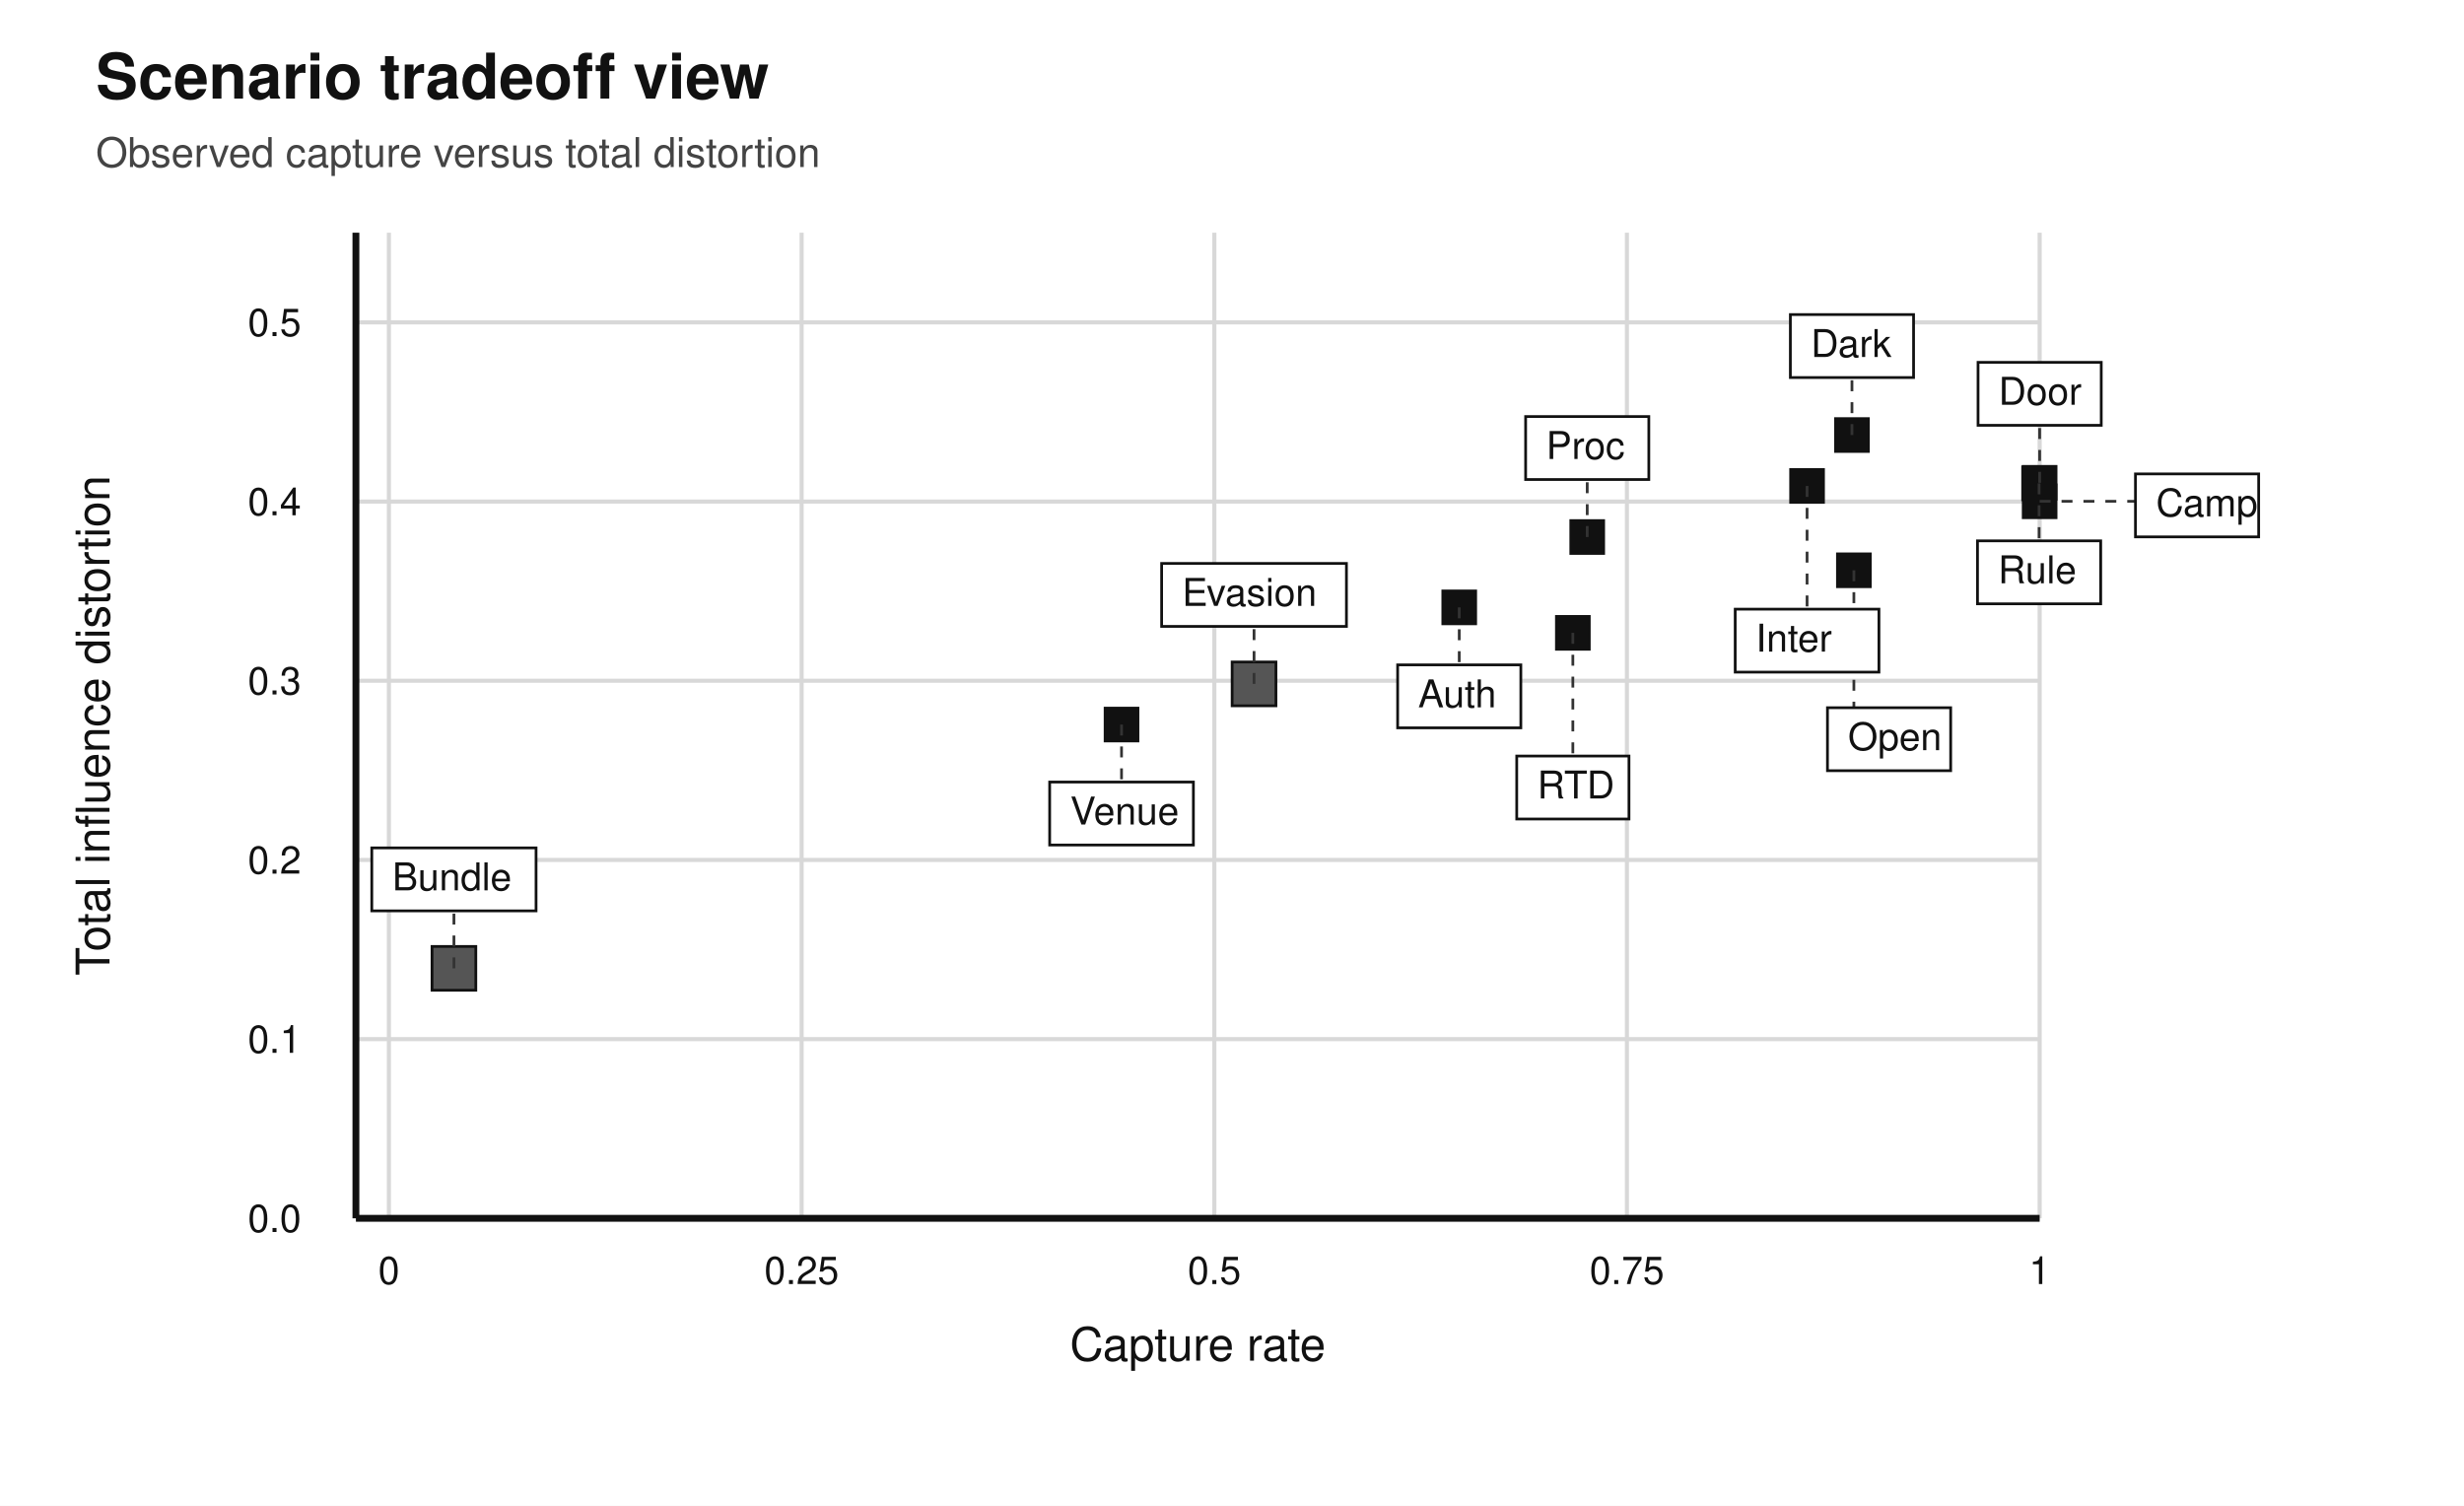
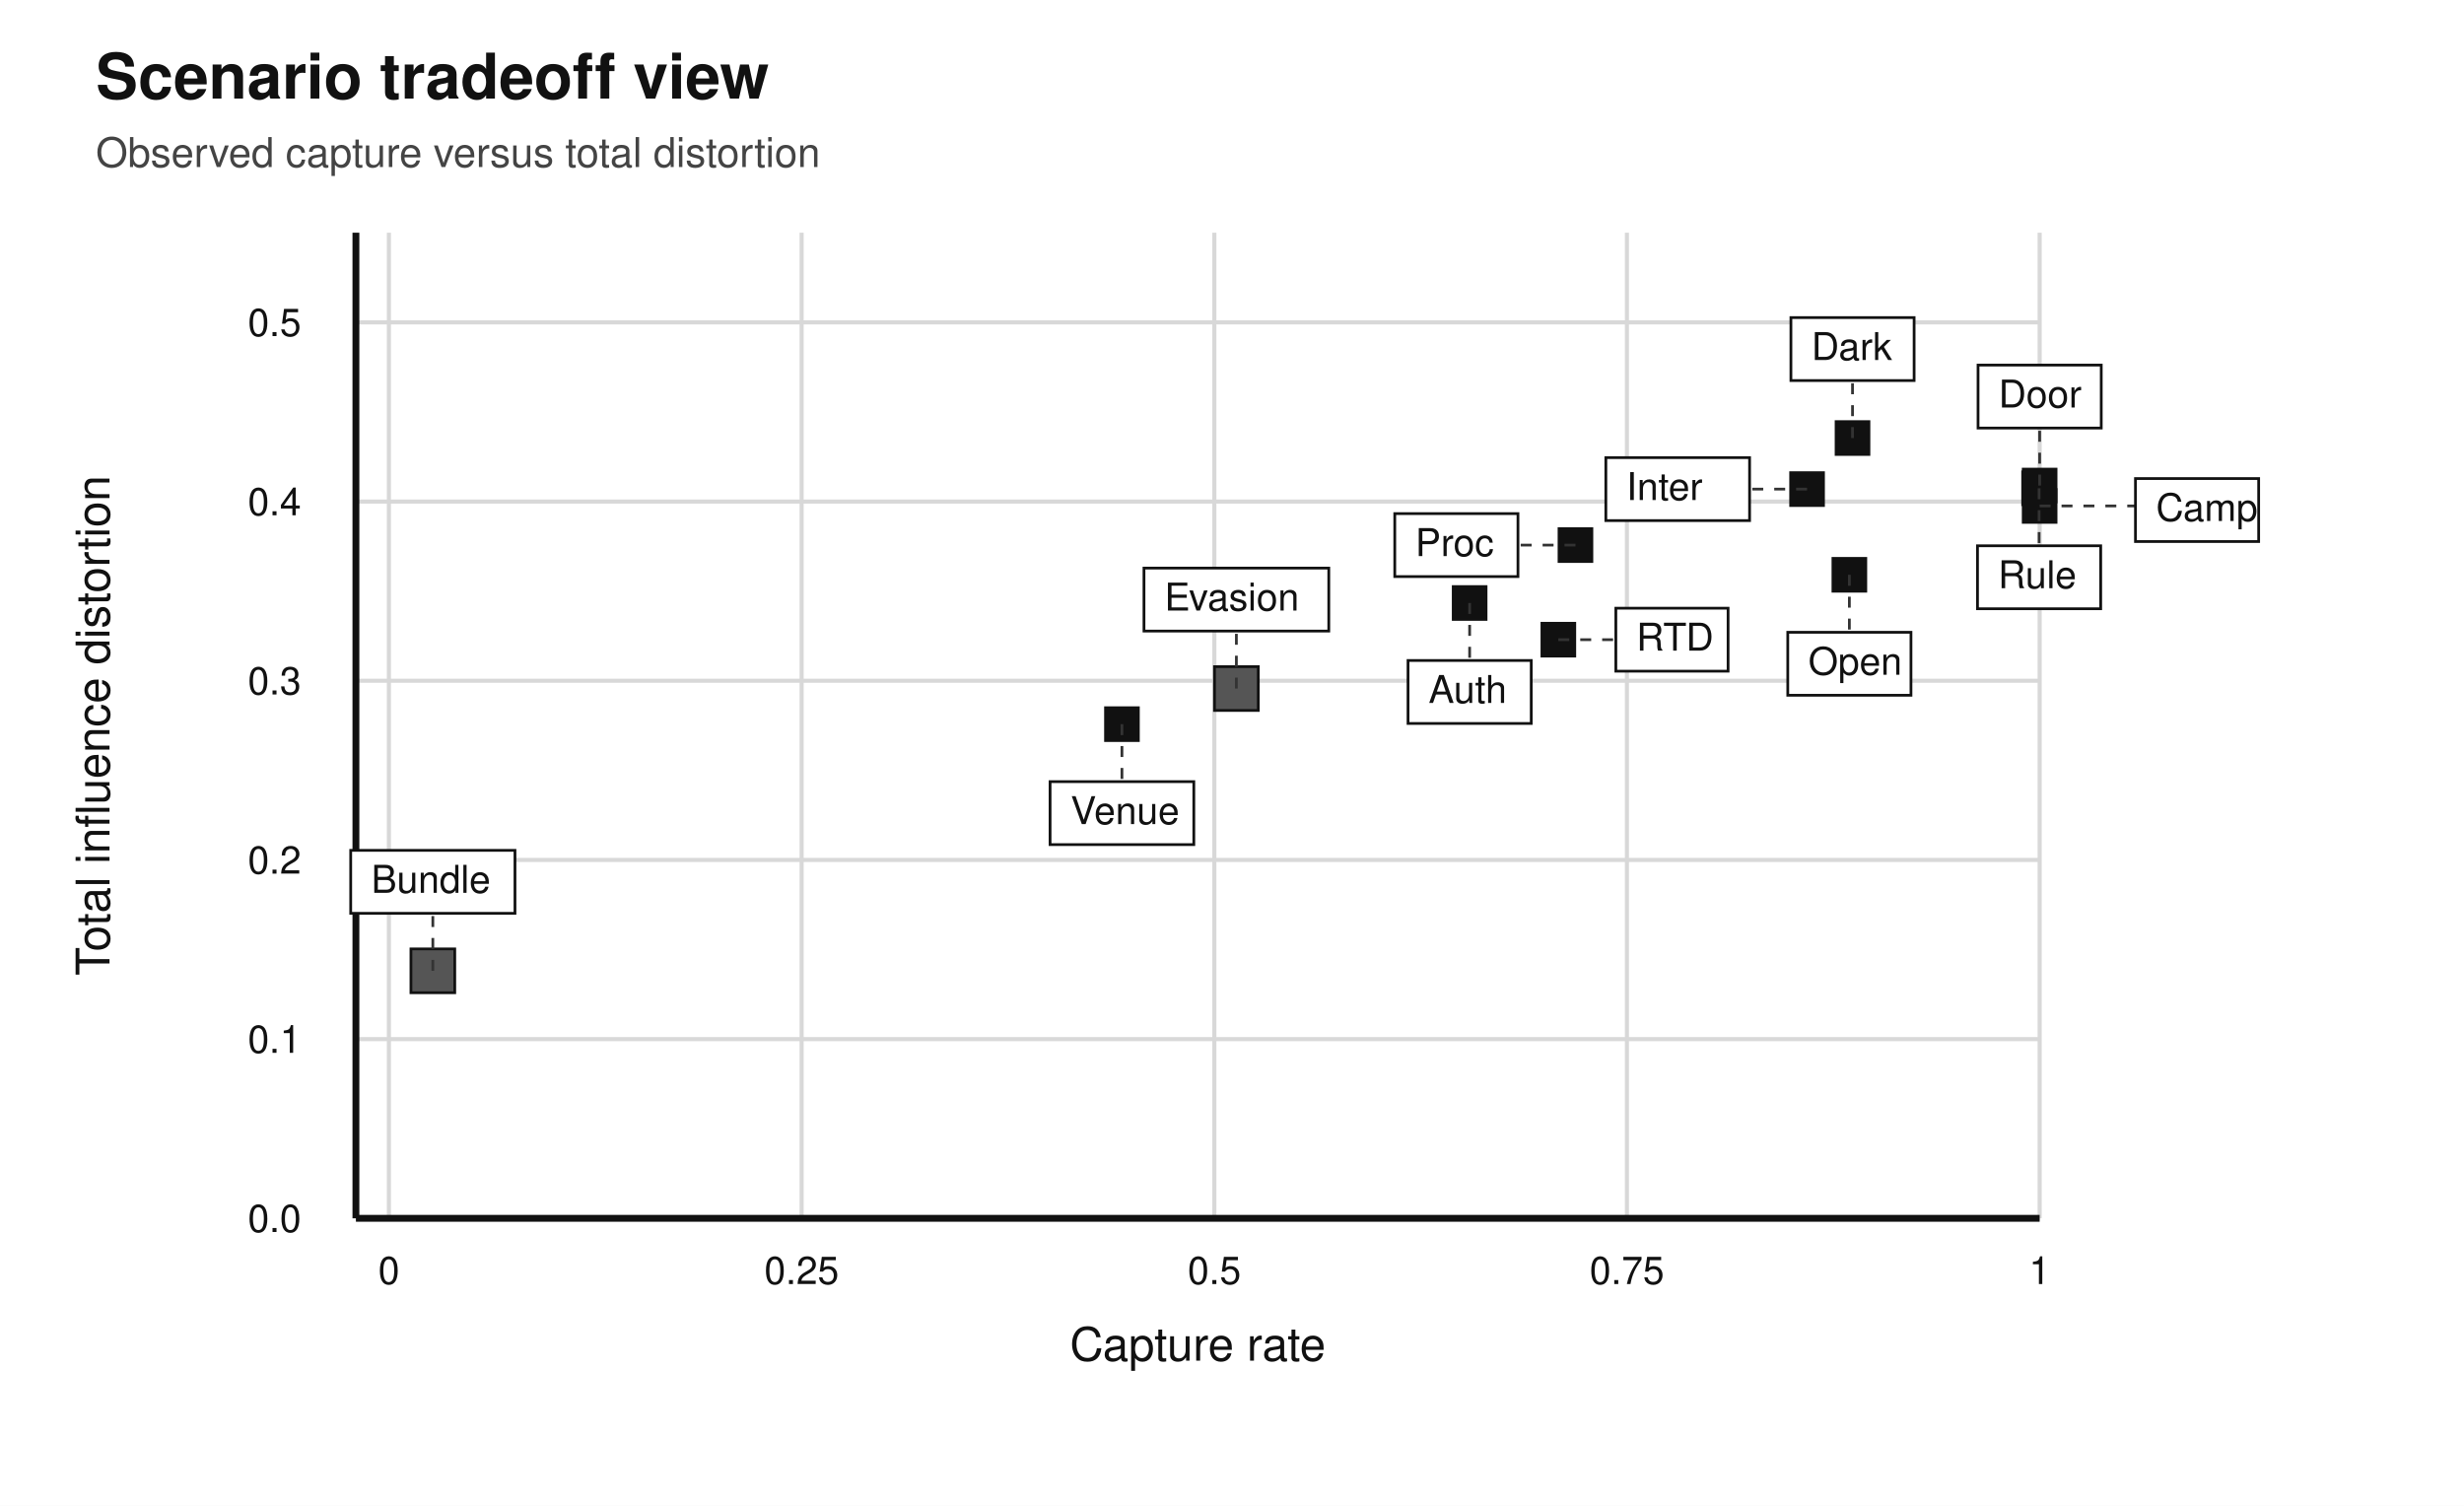
<svg xmlns="http://www.w3.org/2000/svg" width="1800px" height="1100px" viewBox="0 0 1800 1100" role="img">
  <style>
text { font-family: Helvetica, Arial, sans-serif; font-size: 34px; fill: #111; }
.title { font-size: 46px; font-weight: 700; }
.subtitle { font-size: 30px; fill: #444; }
.small, .tick, .label { font-size: 28px; }
.axis { stroke: #111; stroke-width: 5; fill: none; }
.grid { stroke: #d8d8d8; stroke-width: 3; fill: none; }
.segment, .point, .legend-swatch { stroke: #111; stroke-width: 2; }
.label-box { fill: #fff; stroke: #111; stroke-width: 2; }
.leader { stroke: #333; stroke-width: 2; fill: none; stroke-dasharray: 8 8; }
.threshold { stroke: #999; stroke-width: 4; fill: none; stroke-dasharray: 12 12; }
.series-primary { stroke: #111; stroke-width: 8; fill: none; }
.series-secondary { stroke: #777; stroke-width: 8; fill: none; stroke-dasharray: 24 18; }
</style>
  <rect width="100%" height="100%" fill="#fff" />
  <text x="70" y="72" text-anchor="start" class="title">Scenario tradeoff view</text>
  <text x="70" y="122" text-anchor="start" class="subtitle">Observed capture versus total distortion</text>
  <line x1="284.1" y1="170" x2="284.1" y2="890" class="grid" />
  <text x="284.1" y="938" text-anchor="middle" class="tick">0</text>
  <line x1="585.6" y1="170" x2="585.6" y2="890" class="grid" />
  <text x="585.6" y="938" text-anchor="middle" class="tick">0.25</text>
  <line x1="887.1" y1="170" x2="887.1" y2="890" class="grid" />
  <text x="887.1" y="938" text-anchor="middle" class="tick">0.5</text>
  <line x1="1188.5" y1="170" x2="1188.5" y2="890" class="grid" />
  <text x="1188.5" y="938" text-anchor="middle" class="tick">0.75</text>
  <line x1="1490" y1="170" x2="1490" y2="890" class="grid" />
  <text x="1490" y="938" text-anchor="middle" class="tick">1</text>
  <line x1="260" y1="890" x2="1490" y2="890" class="grid" />
  <text x="220" y="900" text-anchor="end" class="tick">0.0</text>
  <line x1="260" y1="759.1" x2="1490" y2="759.1" class="grid" />
  <text x="220" y="769.1" text-anchor="end" class="tick">0.1</text>
  <line x1="260" y1="628.2" x2="1490" y2="628.2" class="grid" />
  <text x="220" y="638.2" text-anchor="end" class="tick">0.2</text>
  <line x1="260" y1="497.3" x2="1490" y2="497.3" class="grid" />
  <text x="220" y="507.3" text-anchor="end" class="tick">0.3</text>
  <line x1="260" y1="366.4" x2="1490" y2="366.4" class="grid" />
  <text x="220" y="376.4" text-anchor="end" class="tick">0.4</text>
  <line x1="260" y1="235.5" x2="1490" y2="235.5" class="grid" />
  <text x="220" y="245.5" text-anchor="end" class="tick">0.5</text>
  <line x1="260" y1="890" x2="1490" y2="890" class="axis" />
  <line x1="260" y1="170" x2="260" y2="890" class="axis" />
  <text x="875" y="994" text-anchor="middle">Capture rate</text>
  <text x="80" y="530" text-anchor="middle" transform="rotate(-90 80 530)">Total influence distortion</text>
-   <rect x="1342.3" y="404.6" width="24" height="24" fill="#111111" class="point" />
-   <rect x="1477.6" y="341.1" width="24" height="24" fill="#111111" class="point" />
-   <rect x="1478" y="354.2" width="24" height="24" fill="#111111" class="point" />
-   <rect x="1340.9" y="305.8" width="24" height="24" fill="#111111" class="point" />
-   <rect x="1478" y="340.7" width="24" height="24" fill="#111111" class="point" />
-   <rect x="1308.1" y="343.0" width="24" height="24" fill="#111111" class="point" />
-   <rect x="1137.0" y="450.3" width="24" height="24" fill="#111111" class="point" />
-   <rect x="1054.0" y="431.7" width="24" height="24" fill="#111111" class="point" />
-   <rect x="1147.5" y="380.3" width="24" height="24" fill="#111111" class="point" />
-   <rect x="807.3" y="517.3" width="24" height="24" fill="#111111" class="point" />
-   <rect x="315.6" y="691.4" width="32" height="32" fill="#555555" class="point" />
-   <rect x="900.1" y="483.6" width="32" height="32" fill="#555555" class="point" />
-   <line x1="1352.9" y1="317.8" x2="1352.9" y2="275.8" class="leader" />
-   <line x1="1490" y1="352.7" x2="1490" y2="310.7" class="leader" />
-   <line x1="1489.6" y1="353.1" x2="1489.6" y2="395.1" class="leader" />
-   <line x1="1320.1" y1="355.0" x2="1320.1" y2="445.0" class="leader" />
-   <line x1="1490" y1="366.2" x2="1560" y2="366.2" class="leader" />
-   <line x1="1159.5" y1="392.3" x2="1159.5" y2="350.3" class="leader" />
-   <line x1="1354.3" y1="416.6" x2="1354.3" y2="517" class="leader" />
-   <line x1="1066.0" y1="443.7" x2="1066.0" y2="485.7" class="leader" />
-   <line x1="1149.0" y1="462.3" x2="1149.0" y2="552.3" class="leader" />
-   <line x1="916.1" y1="499.6" x2="916.1" y2="457.6" class="leader" />
-   <line x1="819.3" y1="529.3" x2="819.3" y2="571.3" class="leader" />
-   <line x1="331.6" y1="707.4" x2="331.6" y2="665.4" class="leader" />
-   <rect x="1307.9" y="229.8" width="90" height="46" fill="#ffffff" class="label-box" />
-   <text x="1322.9" y="260.8" text-anchor="start" class="label">Dark</text>
-   <rect x="1445" y="264.7" width="90" height="46" fill="#ffffff" class="label-box" />
-   <text x="1460" y="295.7" text-anchor="start" class="label">Door</text>
-   <rect x="1444.6" y="395.1" width="90" height="46" fill="#ffffff" class="label-box" />
-   <text x="1459.6" y="426.1" text-anchor="start" class="label">Rule</text>
-   <rect x="1267.6" y="445.0" width="105" height="46" fill="#ffffff" class="label-box" />
-   <text x="1282.6" y="476.0" text-anchor="start" class="label">Inter</text>
-   <rect x="1560" y="346.2" width="90" height="46" fill="#ffffff" class="label-box" />
-   <text x="1575" y="377.2" text-anchor="start" class="label">Camp</text>
-   <rect x="1114.5" y="304.3" width="90" height="46" fill="#ffffff" class="label-box" />
-   <text x="1129.5" y="335.3" text-anchor="start" class="label">Proc</text>
-   <rect x="1335" y="517" width="90" height="46" fill="#ffffff" class="label-box" />
-   <text x="1350" y="548" text-anchor="start" class="label">Open</text>
-   <rect x="1021.0" y="485.7" width="90" height="46" fill="#ffffff" class="label-box" />
-   <text x="1036.0" y="516.7" text-anchor="start" class="label">Auth</text>
-   <rect x="1108.0" y="552.3" width="82" height="46" fill="#ffffff" class="label-box" />
-   <text x="1123.0" y="583.3" text-anchor="start" class="label">RTD</text>
-   <rect x="848.6" y="411.6" width="135" height="46" fill="#ffffff" class="label-box" />
-   <text x="863.6" y="442.6" text-anchor="start" class="label">Evasion</text>
-   <rect x="766.8" y="571.3" width="105" height="46" fill="#ffffff" class="label-box" />
-   <text x="781.8" y="602.3" text-anchor="start" class="label">Venue</text>
-   <rect x="271.6" y="619.4" width="120" height="46" fill="#ffffff" class="label-box" />
-   <text x="286.6" y="650.4" text-anchor="start" class="label">Bundle</text>
+   <rect x="1339.0" y="407.9" width="24" height="24" fill="#111111" class="point" />
+   <rect x="1477.6" y="344.7" width="24" height="24" fill="#111111" class="point" />
+   <rect x="1478" y="357.6" width="24" height="24" fill="#111111" class="point" />
+   <rect x="1341.3" y="308.0" width="24" height="24" fill="#111111" class="point" />
+   <rect x="1478" y="342.7" width="24" height="24" fill="#111111" class="point" />
+   <rect x="1308.1" y="345.3" width="24" height="24" fill="#111111" class="point" />
+   <rect x="1126.4" y="455.3" width="24" height="24" fill="#111111" class="point" />
+   <rect x="1061.6" y="428.5" width="24" height="24" fill="#111111" class="point" />
+   <rect x="1138.9" y="386.2" width="24" height="24" fill="#111111" class="point" />
+   <rect x="807.6" y="517.0" width="24" height="24" fill="#111111" class="point" />
+   <rect x="300.2" y="693.2" width="32" height="32" fill="#555555" class="point" />
+   <rect x="887.2" y="487.0" width="32" height="32" fill="#555555" class="point" />
+   <line x1="1353.3" y1="320.0" x2="1353.3" y2="278.0" class="leader" />
+   <line x1="1490" y1="354.7" x2="1490" y2="312.7" class="leader" />
+   <line x1="1489.6" y1="356.7" x2="1489.6" y2="398.7" class="leader" />
+   <line x1="1320.1" y1="357.3" x2="1278.1" y2="357.3" class="leader" />
+   <line x1="1490" y1="369.6" x2="1560" y2="369.6" class="leader" />
+   <line x1="1150.9" y1="398.2" x2="1108.9" y2="398.2" class="leader" />
+   <line x1="1351.0" y1="419.9" x2="1351.0" y2="461.9" class="leader" />
+   <line x1="1073.6" y1="440.5" x2="1073.6" y2="482.5" class="leader" />
+   <line x1="1138.4" y1="467.3" x2="1180.4" y2="467.3" class="leader" />
+   <line x1="903.2" y1="503.0" x2="903.2" y2="461.0" class="leader" />
+   <line x1="819.6" y1="529.0" x2="819.6" y2="571.0" class="leader" />
+   <line x1="316.2" y1="709.2" x2="316.2" y2="667.2" class="leader" />
+   <rect x="1308.3" y="232.0" width="90" height="46" fill="#ffffff" class="label-box" />
+   <text x="1323.3" y="263.0" text-anchor="start" class="label">Dark</text>
+   <rect x="1445" y="266.7" width="90" height="46" fill="#ffffff" class="label-box" />
+   <text x="1460" y="297.7" text-anchor="start" class="label">Door</text>
+   <rect x="1444.6" y="398.7" width="90" height="46" fill="#ffffff" class="label-box" />
+   <text x="1459.6" y="429.7" text-anchor="start" class="label">Rule</text>
+   <rect x="1173.1" y="334.3" width="105" height="46" fill="#ffffff" class="label-box" />
+   <text x="1188.1" y="365.3" text-anchor="start" class="label">Inter</text>
+   <rect x="1560" y="349.6" width="90" height="46" fill="#ffffff" class="label-box" />
+   <text x="1575" y="380.6" text-anchor="start" class="label">Camp</text>
+   <rect x="1018.9" y="375.2" width="90" height="46" fill="#ffffff" class="label-box" />
+   <text x="1033.9" y="406.2" text-anchor="start" class="label">Proc</text>
+   <rect x="1306.0" y="461.9" width="90" height="46" fill="#ffffff" class="label-box" />
+   <text x="1321.0" y="492.9" text-anchor="start" class="label">Open</text>
+   <rect x="1028.6" y="482.5" width="90" height="46" fill="#ffffff" class="label-box" />
+   <text x="1043.6" y="513.5" text-anchor="start" class="label">Auth</text>
+   <rect x="1180.4" y="444.3" width="82" height="46" fill="#ffffff" class="label-box" />
+   <text x="1195.4" y="475.3" text-anchor="start" class="label">RTD</text>
+   <rect x="835.7" y="415.0" width="135" height="46" fill="#ffffff" class="label-box" />
+   <text x="850.7" y="446.0" text-anchor="start" class="label">Evasion</text>
+   <rect x="767.1" y="571.0" width="105" height="46" fill="#ffffff" class="label-box" />
+   <text x="782.1" y="602.0" text-anchor="start" class="label">Venue</text>
+   <rect x="256.2" y="621.2" width="120" height="46" fill="#ffffff" class="label-box" />
+   <text x="271.2" y="652.2" text-anchor="start" class="label">Bundle</text>
</svg>
